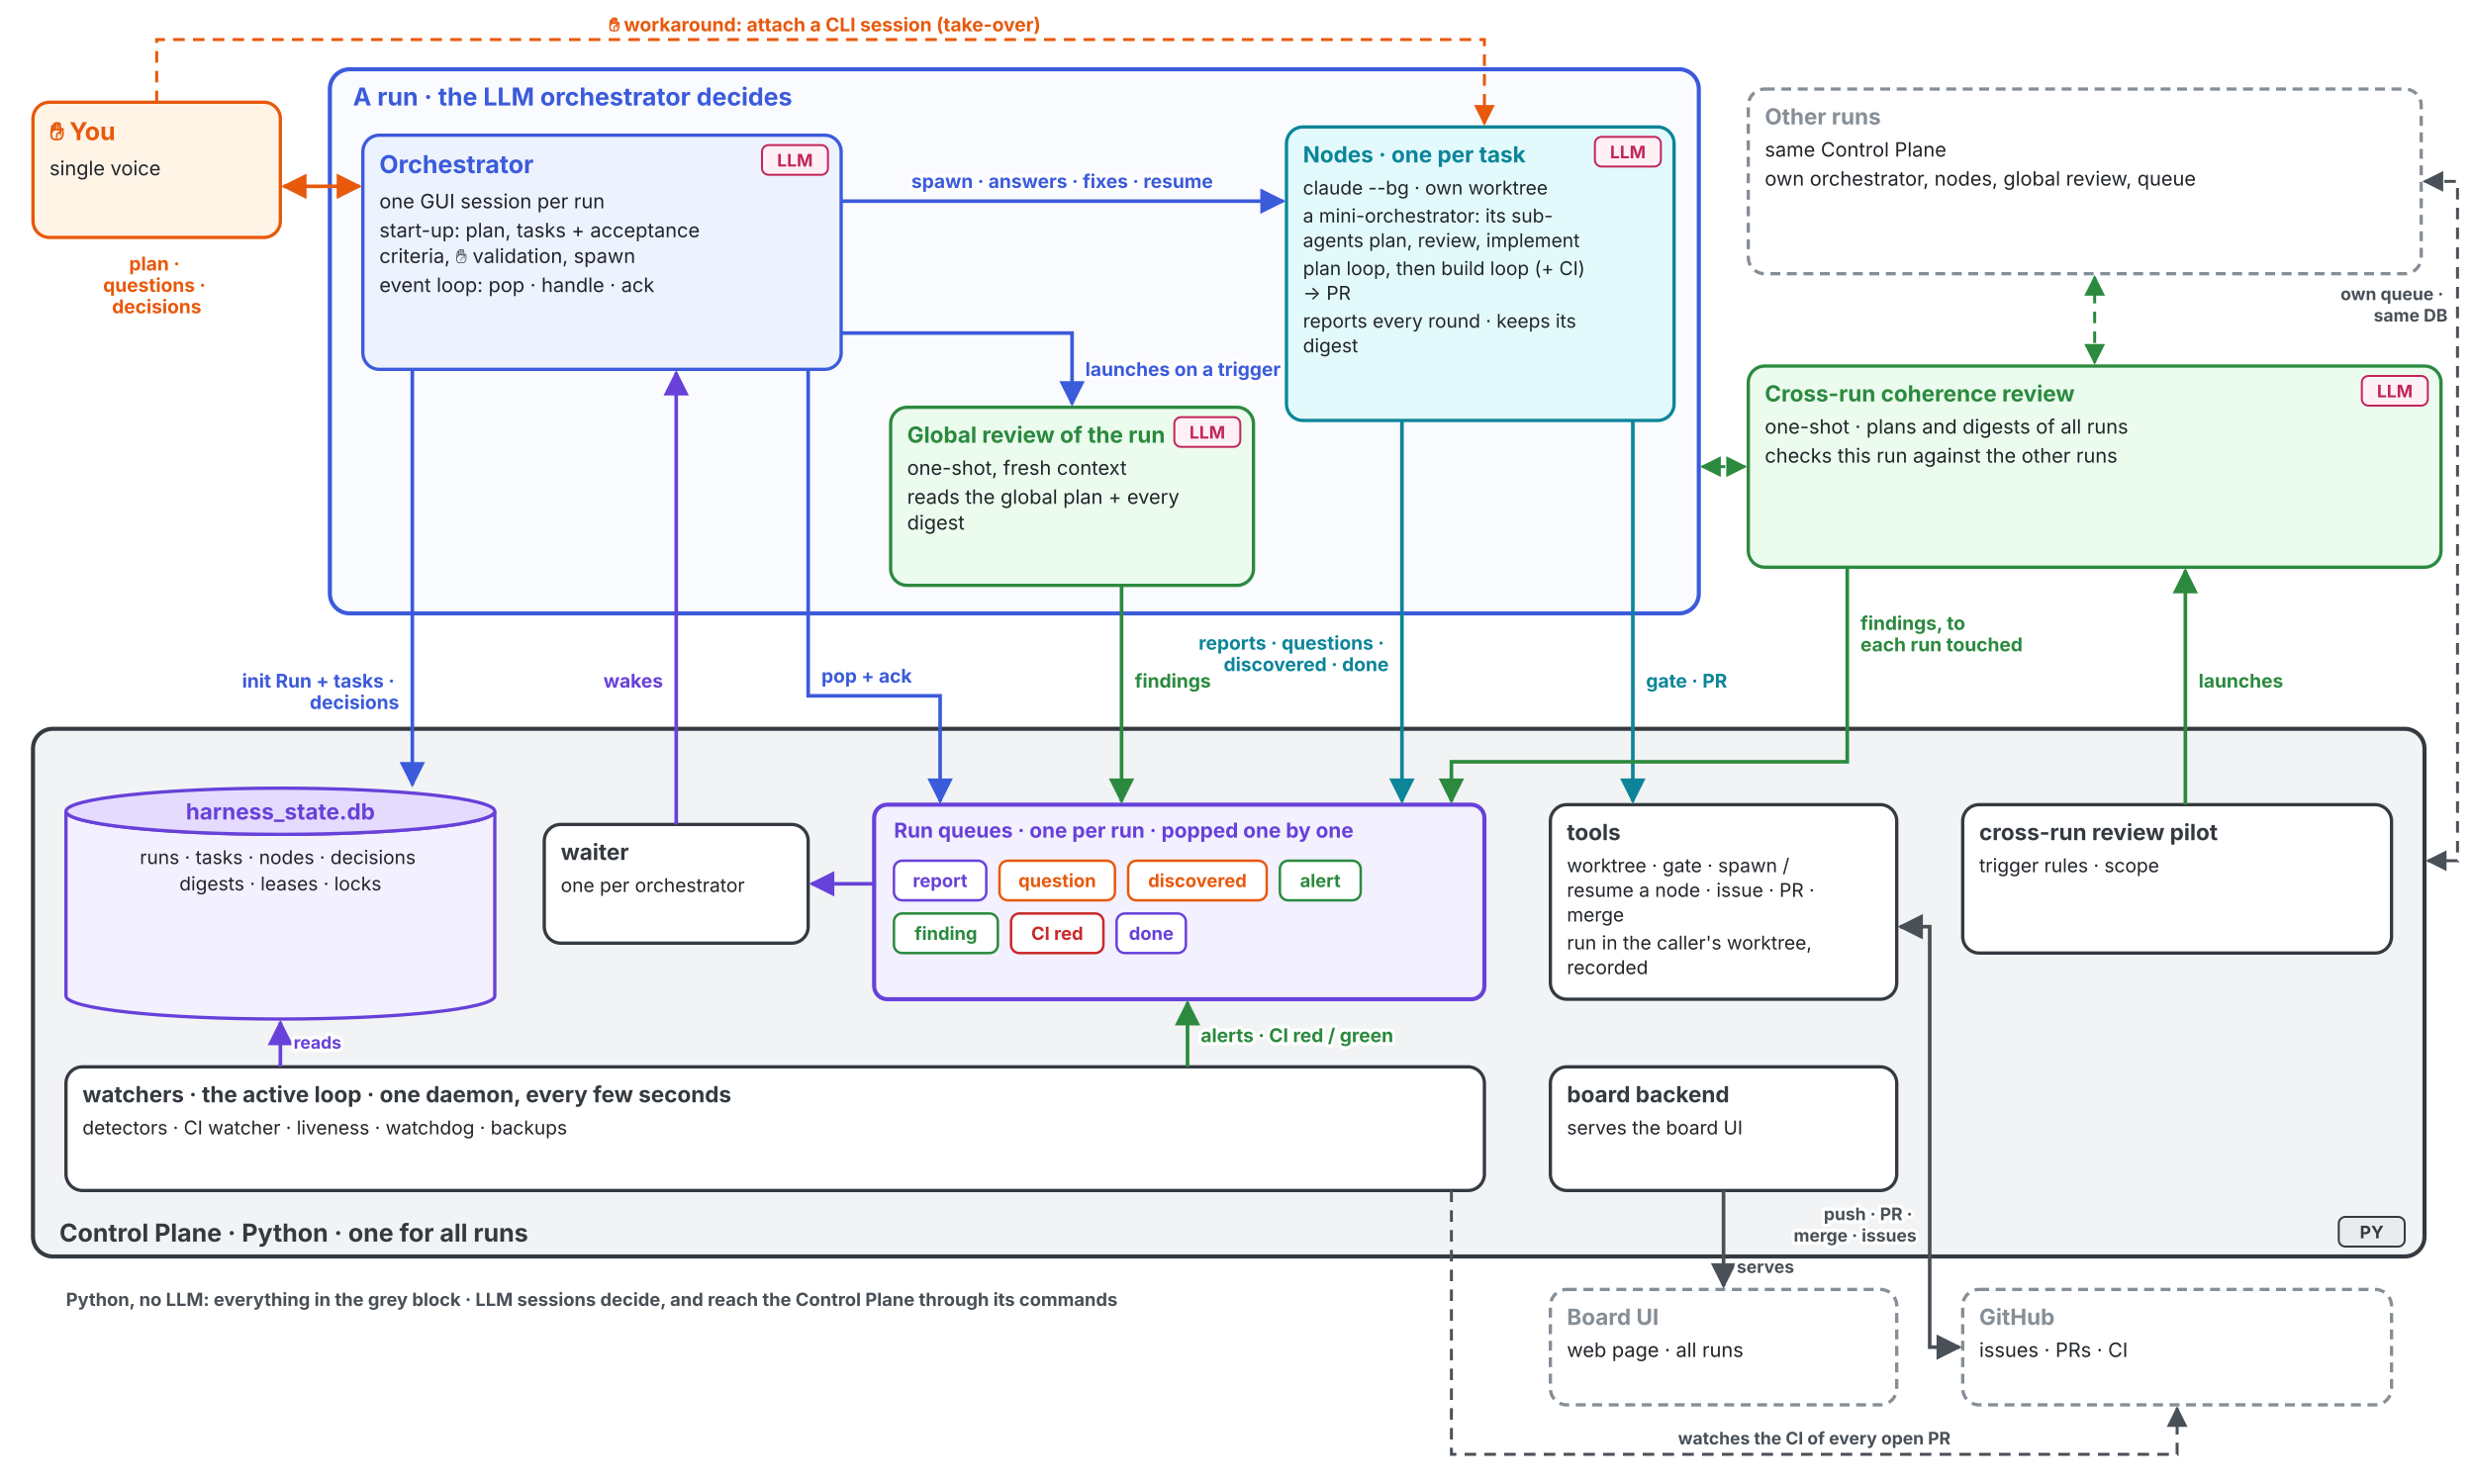
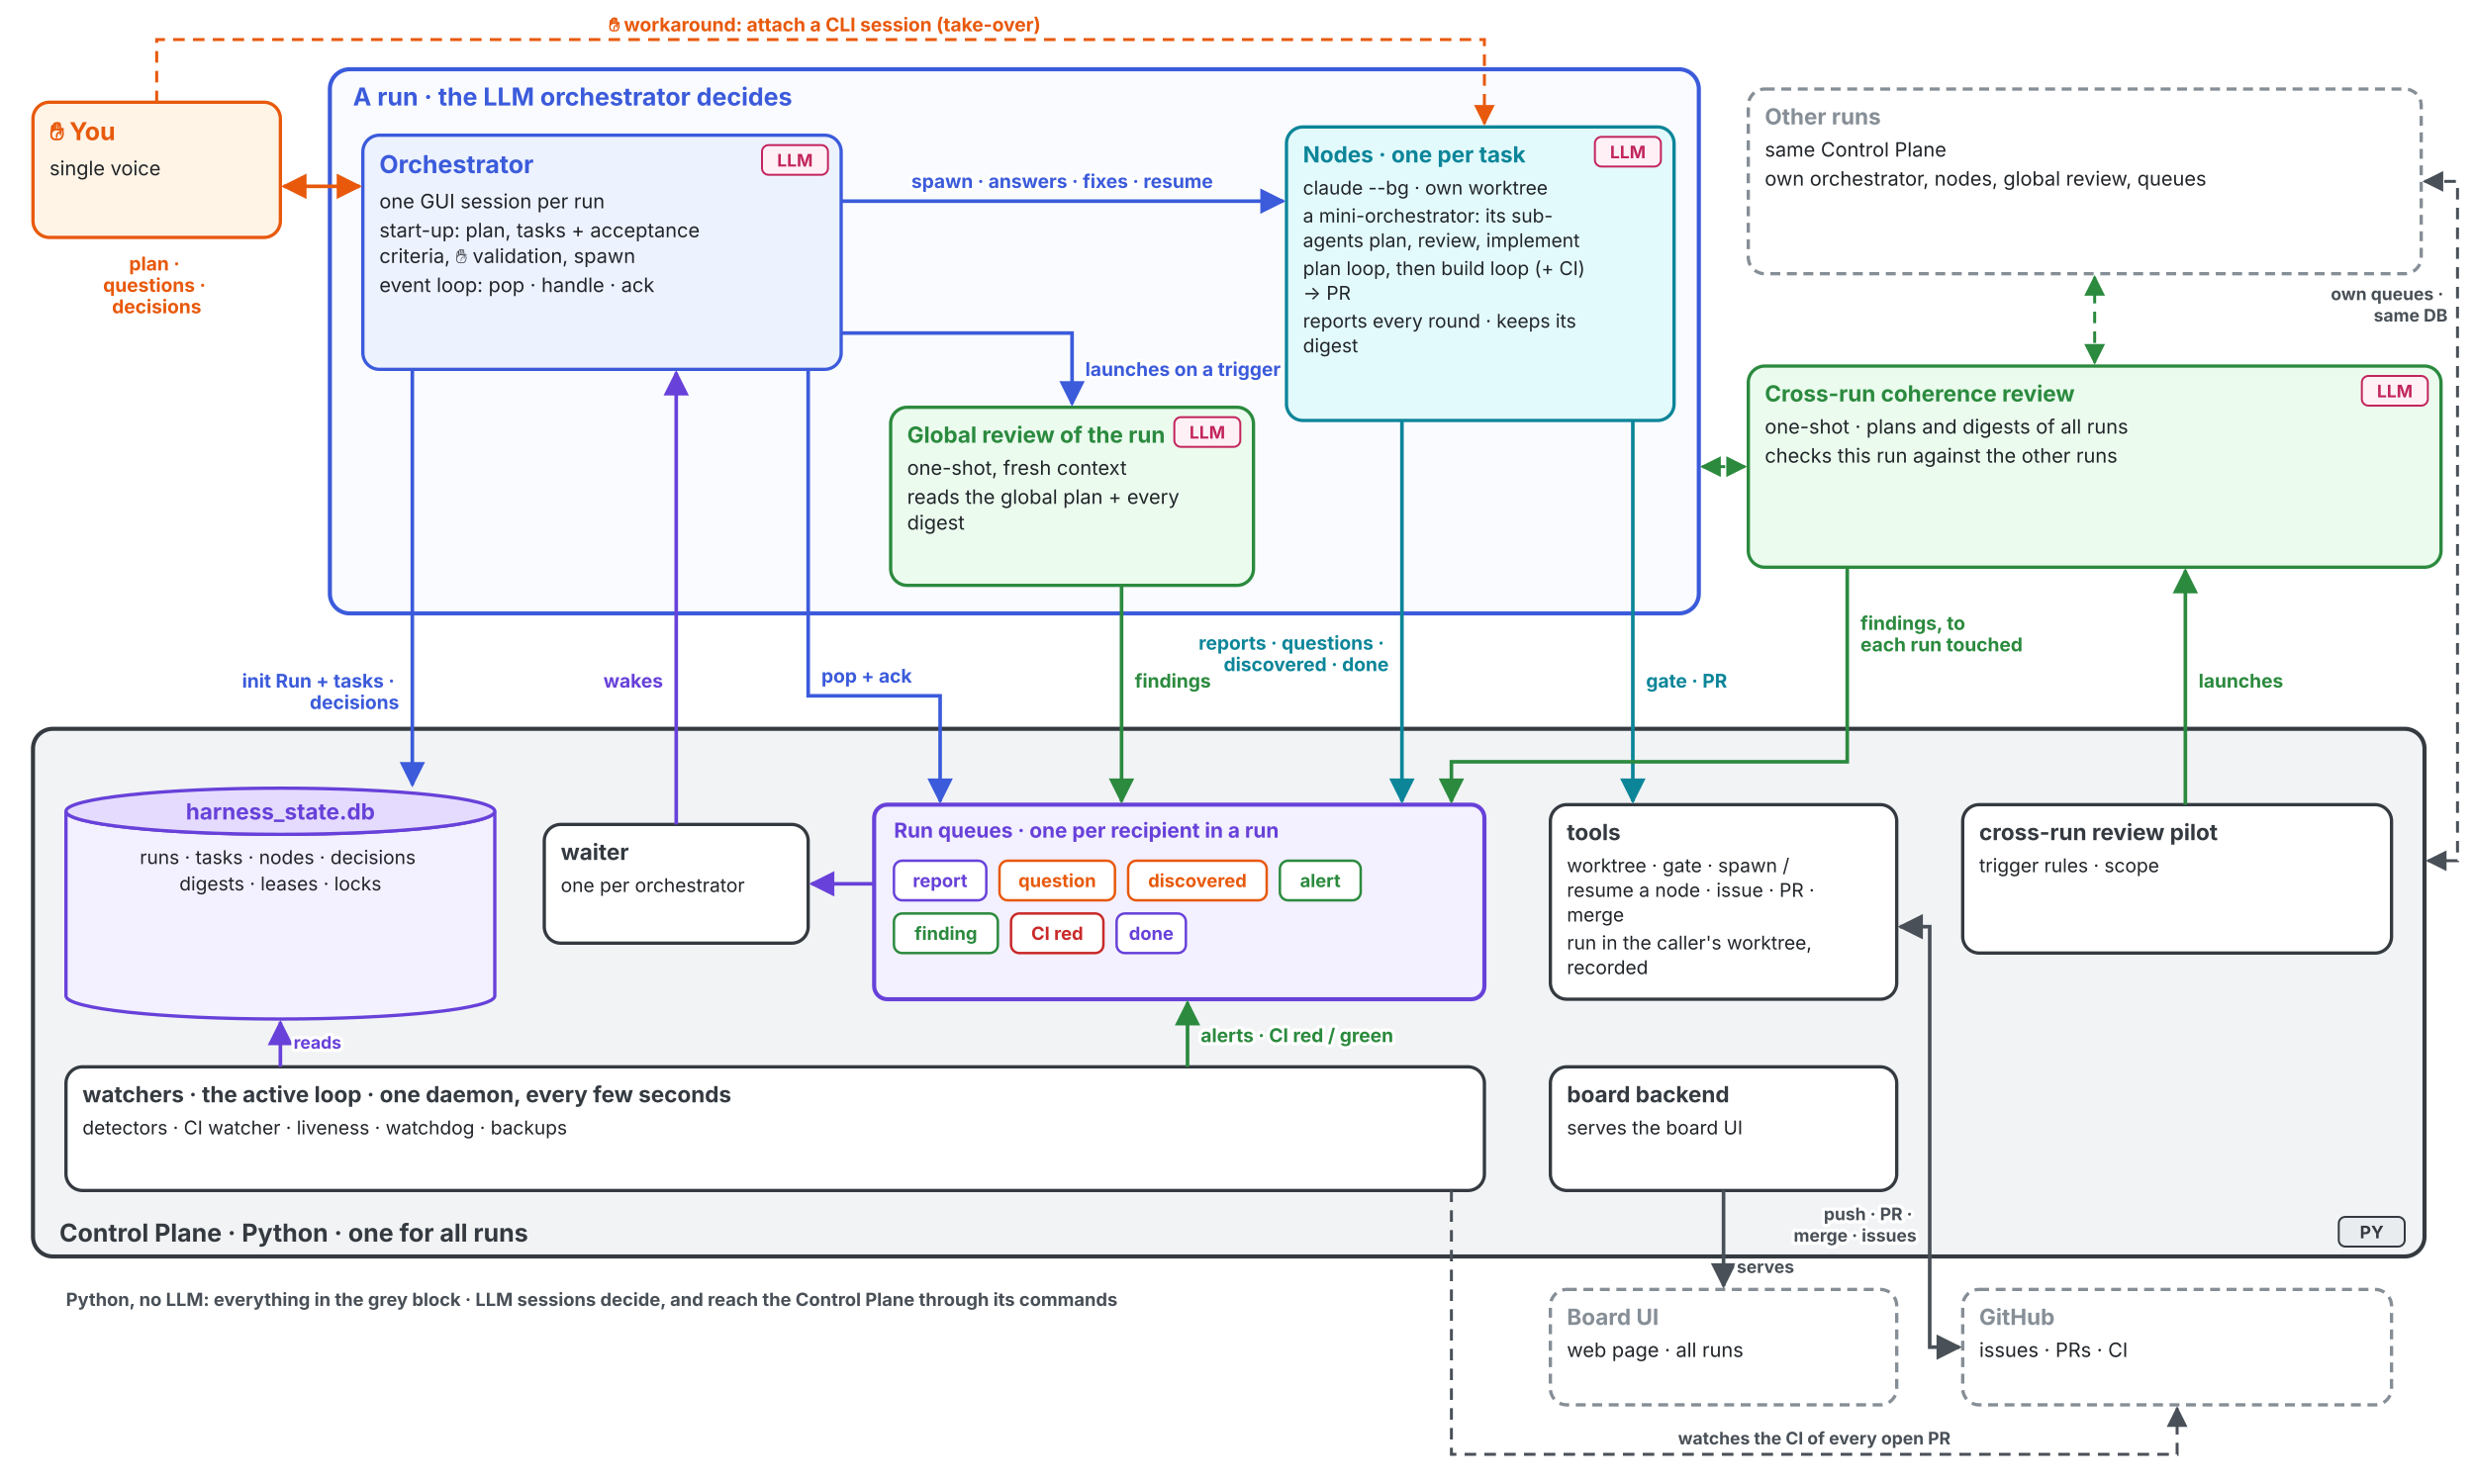
<svg xmlns="http://www.w3.org/2000/svg" viewBox="0 -22 1500 900" width="1500" height="900" font-family="Inter, -apple-system, Segoe UI, Helvetica, Arial, sans-serif">
  <defs>
    <marker id="arrow-0C8599" viewBox="0 0 10 10" refX="9" refY="5" markerWidth="7" markerHeight="7" orient="auto-start-reverse">
      <path d="M0,0 L10,5 L0,10 z" fill="#0C8599" />
    </marker>
    <marker id="arrow-2B8A3E" viewBox="0 0 10 10" refX="9" refY="5" markerWidth="7" markerHeight="7" orient="auto-start-reverse">
      <path d="M0,0 L10,5 L0,10 z" fill="#2B8A3E" />
    </marker>
    <marker id="arrow-3B5BDB" viewBox="0 0 10 10" refX="9" refY="5" markerWidth="7" markerHeight="7" orient="auto-start-reverse">
      <path d="M0,0 L10,5 L0,10 z" fill="#3B5BDB" />
    </marker>
    <marker id="arrow-495057" viewBox="0 0 10 10" refX="9" refY="5" markerWidth="7" markerHeight="7" orient="auto-start-reverse">
      <path d="M0,0 L10,5 L0,10 z" fill="#495057" />
    </marker>
    <marker id="arrow-6741D9" viewBox="0 0 10 10" refX="9" refY="5" markerWidth="7" markerHeight="7" orient="auto-start-reverse">
      <path d="M0,0 L10,5 L0,10 z" fill="#6741D9" />
    </marker>
    <marker id="arrow-E8590C" viewBox="0 0 10 10" refX="9" refY="5" markerWidth="7" markerHeight="7" orient="auto-start-reverse">
      <path d="M0,0 L10,5 L0,10 z" fill="#E8590C" />
    </marker>
  </defs>
  <rect x="0" y="-22" width="1500" height="900" fill="#fff" />
  <rect x="200" y="20" width="830" height="330" rx="12" fill="#FAFBFF" stroke="#3B5BDB" stroke-width="2.5" />
  <text x="214" y="42" font-size="15" fill="#3B5BDB" text-anchor="start" font-weight="bold">
    <tspan x="214" dy="0">A run · the LLM orchestrator decides</tspan>
  </text>
  <rect x="20" y="420" width="1450" height="320" rx="12" fill="#F1F3F5" stroke="#343A40" stroke-width="2.5" />
  <text x="36" y="731" font-size="15" fill="#343A40" text-anchor="start" font-weight="bold">
    <tspan x="36" dy="0">Control Plane · Python · one for all runs</tspan>
  </text>
  <rect x="1418" y="716" width="40" height="18" rx="4" fill="#E9ECEF" stroke="#343A40" stroke-width="1.2" />
  <text x="1438" y="729" font-size="10.5" fill="#343A40" text-anchor="middle" font-weight="bold">
    <tspan x="1438" dy="0">PY</tspan>
  </text>
  <rect x="20" y="40" width="150" height="82" rx="10" fill="#FFF4E6" stroke="#E8590C" stroke-width="2" />
  <text x="30" y="63" font-size="15" fill="#E8590C" text-anchor="start" font-weight="bold">
    <tspan x="30" dy="0">✋ You</tspan>
  </text>
  <text x="30" y="84.3" font-size="12" fill="#212529" text-anchor="start" font-weight="normal">
    <tspan x="30" dy="0">single voice</tspan>
  </text>
  <rect x="220" y="60" width="290" height="142" rx="10" fill="#EDF2FF" stroke="#3B5BDB" stroke-width="2" />
  <text x="230" y="83" font-size="15" fill="#3B5BDB" text-anchor="start" font-weight="bold">
    <tspan x="230" dy="0">Orchestrator</tspan>
  </text>
  <text x="230" y="104.3" font-size="12" fill="#212529" text-anchor="start" font-weight="normal">
    <tspan x="230" dy="0">one GUI session per run</tspan>
  </text>
  <text x="230" y="121.9" font-size="12" fill="#212529" text-anchor="start" font-weight="normal">
    <tspan x="230" dy="0">start-up: plan, tasks + acceptance</tspan>
  </text>
  <text x="230" y="137.5" font-size="12" fill="#212529" text-anchor="start" font-weight="normal">
    <tspan x="230" dy="0">criteria, ✋ validation, spawn</tspan>
  </text>
  <text x="230" y="155.1" font-size="12" fill="#212529" text-anchor="start" font-weight="normal">
    <tspan x="230" dy="0">event loop: pop · handle · ack</tspan>
  </text>
  <rect x="462" y="66" width="40" height="18" rx="4" fill="#FFF0F6" stroke="#C2255C" stroke-width="1.2" />
  <text x="482" y="79" font-size="10.5" fill="#C2255C" text-anchor="middle" font-weight="bold">
    <tspan x="482" dy="0">LLM</tspan>
  </text>
  <rect x="540" y="225" width="220" height="108" rx="10" fill="#EBFBEE" stroke="#2B8A3E" stroke-width="2" />
  <text x="550" y="246.5" font-size="13.5" fill="#2B8A3E" text-anchor="start" font-weight="bold">
    <tspan x="550" dy="0">Global review of the run</tspan>
  </text>
  <text x="550" y="265.97" font-size="12" fill="#212529" text-anchor="start" font-weight="normal">
    <tspan x="550" dy="0">one-shot, fresh context</tspan>
  </text>
  <text x="550" y="283.57" font-size="12" fill="#212529" text-anchor="start" font-weight="normal">
    <tspan x="550" dy="0">reads the global plan + every</tspan>
  </text>
  <text x="550" y="299.17" font-size="12" fill="#212529" text-anchor="start" font-weight="normal">
    <tspan x="550" dy="0">digest</tspan>
  </text>
  <rect x="712" y="231" width="40" height="18" rx="4" fill="#FFF0F6" stroke="#C2255C" stroke-width="1.2" />
  <text x="732" y="244" font-size="10.5" fill="#C2255C" text-anchor="middle" font-weight="bold">
    <tspan x="732" dy="0">LLM</tspan>
  </text>
  <rect x="780" y="55" width="235" height="178" rx="10" fill="#E3FAFC" stroke="#0C8599" stroke-width="2" />
  <text x="790" y="76.5" font-size="13.5" fill="#0C8599" text-anchor="start" font-weight="bold">
    <tspan x="790" dy="0">Nodes · one per task</tspan>
  </text>
  <text x="790" y="95.97" font-size="11.5" fill="#212529" text-anchor="start" font-weight="normal">
    <tspan x="790" dy="0">claude --bg · own worktree</tspan>
  </text>
  <text x="790" y="112.92" font-size="11.5" fill="#212529" text-anchor="start" font-weight="normal">
    <tspan x="790" dy="0">a mini-orchestrator: its sub-</tspan>
  </text>
  <text x="790" y="127.87" font-size="11.5" fill="#212529" text-anchor="start" font-weight="normal">
    <tspan x="790" dy="0">agents plan, review, implement</tspan>
  </text>
  <text x="790" y="144.82" font-size="11.5" fill="#212529" text-anchor="start" font-weight="normal">
    <tspan x="790" dy="0">plan loop, then build loop (+ CI)</tspan>
  </text>
  <text x="790" y="159.77" font-size="11.5" fill="#212529" text-anchor="start" font-weight="normal">
    <tspan x="790" dy="0">→ PR</tspan>
  </text>
  <text x="790" y="176.72" font-size="11.5" fill="#212529" text-anchor="start" font-weight="normal">
    <tspan x="790" dy="0">reports every round · keeps its</tspan>
  </text>
  <text x="790" y="191.67" font-size="11.5" fill="#212529" text-anchor="start" font-weight="normal">
    <tspan x="790" dy="0">digest</tspan>
  </text>
  <rect x="967" y="61" width="40" height="18" rx="4" fill="#FFF0F6" stroke="#C2255C" stroke-width="1.2" />
  <text x="987" y="74" font-size="10.5" fill="#C2255C" text-anchor="middle" font-weight="bold">
    <tspan x="987" dy="0">LLM</tspan>
  </text>
  <rect x="1060" y="32" width="408" height="112" rx="10" fill="#FFFFFF" stroke="#868E96" stroke-width="2" stroke-dasharray="6 4" />
  <text x="1070" y="53.5" font-size="13.5" fill="#868E96" text-anchor="start" font-weight="bold">
    <tspan x="1070" dy="0">Other runs</tspan>
  </text>
  <text x="1070" y="72.97" font-size="12" fill="#212529" text-anchor="start" font-weight="normal">
    <tspan x="1070" dy="0">same Control Plane</tspan>
  </text>
  <text x="1070" y="90.57" font-size="12" fill="#212529" text-anchor="start" font-weight="normal">
-     <tspan x="1070" dy="0">own orchestrator, nodes, global review, queue</tspan>
+     <tspan x="1070" dy="0">own orchestrator, nodes, global review, queues</tspan>
  </text>
  <rect x="1060" y="200" width="420" height="122" rx="10" fill="#EBFBEE" stroke="#2B8A3E" stroke-width="2" />
  <text x="1070" y="221.5" font-size="13.5" fill="#2B8A3E" text-anchor="start" font-weight="bold">
    <tspan x="1070" dy="0">Cross-run coherence review</tspan>
  </text>
  <text x="1070" y="240.97" font-size="12" fill="#212529" text-anchor="start" font-weight="normal">
    <tspan x="1070" dy="0">one-shot · plans and digests of all runs</tspan>
  </text>
  <text x="1070" y="258.57" font-size="12" fill="#212529" text-anchor="start" font-weight="normal">
    <tspan x="1070" dy="0">checks this run against the other runs</tspan>
  </text>
  <rect x="1432" y="206" width="40" height="18" rx="4" fill="#FFF0F6" stroke="#C2255C" stroke-width="1.2" />
  <text x="1452" y="219" font-size="10.5" fill="#C2255C" text-anchor="middle" font-weight="bold">
    <tspan x="1452" dy="0">LLM</tspan>
  </text>
  <path d="M40,470 a130,14 0 0 0 260,0 v112 a130,14 0 0 1 -260,0 z" fill="#F3F0FF" stroke="#6741D9" stroke-width="2" />
  <ellipse cx="170" cy="470" rx="130" ry="14" fill="#E5DBFF" stroke="#6741D9" stroke-width="2" />
  <text x="170" y="475" font-size="13.5" fill="#6741D9" text-anchor="middle" font-weight="bold">
    <tspan x="170" dy="0">harness_state.db</tspan>
  </text>
  <text x="170" y="502" font-size="11.5" fill="#212529" text-anchor="middle" font-weight="normal">
    <tspan x="170" dy="0">runs · tasks · nodes · decisions</tspan>
    <tspan x="170" dy="16">digests · leases · locks</tspan>
  </text>
  <rect x="330" y="478" width="160" height="72" rx="10" fill="#FFFFFF" stroke="#343A40" stroke-width="2" />
  <text x="340" y="499.5" font-size="13.5" fill="#343A40" text-anchor="start" font-weight="bold">
    <tspan x="340" dy="0">waiter</tspan>
  </text>
  <text x="340" y="518.97" font-size="11.5" fill="#212529" text-anchor="start" font-weight="normal">
    <tspan x="340" dy="0">one per orchestrator</tspan>
  </text>
  <rect x="530" y="466" width="370" height="118" rx="8" fill="#F3F0FF" stroke="#6741D9" stroke-width="2.5" />
  <text x="542" y="486" font-size="12.5" fill="#6741D9" text-anchor="start" font-weight="bold">
-     <tspan x="542" dy="0">Run queues · one per run · popped one by one</tspan>
+     <tspan x="542" dy="0">Run queues · one per recipient in a run</tspan>
  </text>
  <rect x="542" y="500" width="56" height="24" rx="5" fill="#fff" stroke="#6741D9" stroke-width="1.5" />
  <text x="570" y="516" font-size="11" fill="#6741D9" text-anchor="middle" font-weight="bold">
    <tspan x="570" dy="0">report</tspan>
  </text>
  <rect x="606" y="500" width="70" height="24" rx="5" fill="#fff" stroke="#E8590C" stroke-width="1.5" />
  <text x="641" y="516" font-size="11" fill="#E8590C" text-anchor="middle" font-weight="bold">
    <tspan x="641" dy="0">question</tspan>
  </text>
  <rect x="684" y="500" width="84" height="24" rx="5" fill="#fff" stroke="#E8590C" stroke-width="1.5" />
  <text x="726" y="516" font-size="11" fill="#E8590C" text-anchor="middle" font-weight="bold">
    <tspan x="726" dy="0">discovered</tspan>
  </text>
  <rect x="776" y="500" width="49" height="24" rx="5" fill="#fff" stroke="#2B8A3E" stroke-width="1.5" />
  <text x="800.5" y="516" font-size="11" fill="#2B8A3E" text-anchor="middle" font-weight="bold">
    <tspan x="800.5" dy="0">alert</tspan>
  </text>
  <rect x="542" y="532" width="63" height="24" rx="5" fill="#fff" stroke="#2B8A3E" stroke-width="1.5" />
  <text x="573.5" y="548" font-size="11" fill="#2B8A3E" text-anchor="middle" font-weight="bold">
    <tspan x="573.5" dy="0">finding</tspan>
  </text>
  <rect x="613" y="532" width="56" height="24" rx="5" fill="#fff" stroke="#C92A2A" stroke-width="1.5" />
  <text x="641" y="548" font-size="11" fill="#C92A2A" text-anchor="middle" font-weight="bold">
    <tspan x="641" dy="0">CI red</tspan>
  </text>
  <rect x="677" y="532" width="42" height="24" rx="5" fill="#fff" stroke="#6741D9" stroke-width="1.5" />
  <text x="698" y="548" font-size="11" fill="#6741D9" text-anchor="middle" font-weight="bold">
    <tspan x="698" dy="0">done</tspan>
  </text>
  <rect x="940" y="466" width="210" height="118" rx="10" fill="#FFFFFF" stroke="#343A40" stroke-width="2" />
  <text x="950" y="487.5" font-size="13.5" fill="#343A40" text-anchor="start" font-weight="bold">
    <tspan x="950" dy="0">tools</tspan>
  </text>
  <text x="950" y="506.97" font-size="11.5" fill="#212529" text-anchor="start" font-weight="normal">
    <tspan x="950" dy="0">worktree · gate · spawn /</tspan>
  </text>
  <text x="950" y="521.92" font-size="11.5" fill="#212529" text-anchor="start" font-weight="normal">
    <tspan x="950" dy="0">resume a node · issue · PR ·</tspan>
  </text>
  <text x="950" y="536.87" font-size="11.5" fill="#212529" text-anchor="start" font-weight="normal">
    <tspan x="950" dy="0">merge</tspan>
  </text>
  <text x="950" y="553.82" font-size="11.5" fill="#212529" text-anchor="start" font-weight="normal">
    <tspan x="950" dy="0">run in the caller's worktree,</tspan>
  </text>
  <text x="950" y="568.77" font-size="11.5" fill="#212529" text-anchor="start" font-weight="normal">
    <tspan x="950" dy="0">recorded</tspan>
  </text>
  <rect x="1190" y="466" width="260" height="90" rx="10" fill="#FFFFFF" stroke="#343A40" stroke-width="2" />
  <text x="1200" y="487.5" font-size="13.5" fill="#343A40" text-anchor="start" font-weight="bold">
    <tspan x="1200" dy="0">cross-run review pilot</tspan>
  </text>
  <text x="1200" y="506.97" font-size="11.5" fill="#212529" text-anchor="start" font-weight="normal">
    <tspan x="1200" dy="0">trigger rules · scope</tspan>
  </text>
  <rect x="40" y="625" width="860" height="75" rx="10" fill="#FFFFFF" stroke="#343A40" stroke-width="2" />
  <text x="50" y="646.5" font-size="13.5" fill="#343A40" text-anchor="start" font-weight="bold">
    <tspan x="50" dy="0">watchers · the active loop · one daemon, every few seconds</tspan>
  </text>
  <text x="50" y="665.97" font-size="11.5" fill="#212529" text-anchor="start" font-weight="normal">
    <tspan x="50" dy="0">detectors · CI watcher · liveness · watchdog · backups</tspan>
  </text>
  <rect x="940" y="625" width="210" height="75" rx="10" fill="#FFFFFF" stroke="#343A40" stroke-width="2" />
  <text x="950" y="646.5" font-size="13.5" fill="#343A40" text-anchor="start" font-weight="bold">
    <tspan x="950" dy="0">board backend</tspan>
  </text>
  <text x="950" y="665.97" font-size="11.5" fill="#212529" text-anchor="start" font-weight="normal">
    <tspan x="950" dy="0">serves the board UI</tspan>
  </text>
  <rect x="940" y="760" width="210" height="70" rx="10" fill="#FFFFFF" stroke="#868E96" stroke-width="2" stroke-dasharray="6 4" />
  <text x="950" y="781.5" font-size="13.5" fill="#868E96" text-anchor="start" font-weight="bold">
    <tspan x="950" dy="0">Board UI</tspan>
  </text>
  <text x="950" y="800.97" font-size="12" fill="#212529" text-anchor="start" font-weight="normal">
    <tspan x="950" dy="0">web page · all runs</tspan>
  </text>
  <rect x="1190" y="760" width="260" height="70" rx="10" fill="#FFFFFF" stroke="#868E96" stroke-width="2" stroke-dasharray="6 4" />
  <text x="1200" y="781.5" font-size="13.5" fill="#868E96" text-anchor="start" font-weight="bold">
    <tspan x="1200" dy="0">GitHub</tspan>
  </text>
  <text x="1200" y="800.97" font-size="12" fill="#212529" text-anchor="start" font-weight="normal">
    <tspan x="1200" dy="0">issues · PRs · CI</tspan>
  </text>
  <path d="M172,91 L218,91" fill="none" stroke="#E8590C" stroke-width="2.2" marker-end="url(#arrow-E8590C)" marker-start="url(#arrow-E8590C)" />
  <text x="95" y="142" font-size="11.5" fill="#E8590C" text-anchor="middle" font-weight="bold" stroke="#fff" stroke-width="4" paint-order="stroke" stroke-linejoin="round">
    <tspan x="95" dy="0">plan ·</tspan>
    <tspan x="95" dy="13">questions ·</tspan>
    <tspan x="95" dy="13">decisions</tspan>
  </text>
  <path d="M95,40 L95,2 L900,2 L900,53" fill="none" stroke="#E8590C" stroke-width="1.8" stroke-dasharray="7 5" marker-end="url(#arrow-E8590C)" />
  <text x="500" y="-3" font-size="11.5" fill="#E8590C" text-anchor="middle" font-weight="bold" stroke="#fff" stroke-width="4" paint-order="stroke" stroke-linejoin="round">
    <tspan x="500" dy="0">✋ workaround: attach a CLI session (take-over)</tspan>
  </text>
  <path d="M510,100 L778,100" fill="none" stroke="#3B5BDB" stroke-width="2.2" marker-end="url(#arrow-3B5BDB)" />
  <text x="644" y="92" font-size="11.5" fill="#3B5BDB" text-anchor="middle" font-weight="bold" stroke="#fff" stroke-width="4" paint-order="stroke" stroke-linejoin="round">
    <tspan x="644" dy="0">spawn · answers · fixes · resume</tspan>
  </text>
  <path d="M510,180 L650,180 L650,223" fill="none" stroke="#3B5BDB" stroke-width="2.2" marker-end="url(#arrow-3B5BDB)" />
  <text x="658" y="206" font-size="11.5" fill="#3B5BDB" text-anchor="start" font-weight="bold" stroke="#fff" stroke-width="4" paint-order="stroke" stroke-linejoin="round">
    <tspan x="658" dy="0">launches on a trigger</tspan>
  </text>
  <path d="M250,202 L250,454" fill="none" stroke="#3B5BDB" stroke-width="2.2" marker-end="url(#arrow-3B5BDB)" />
  <text x="242" y="395" font-size="11.5" fill="#3B5BDB" text-anchor="end" font-weight="bold" stroke="#fff" stroke-width="4" paint-order="stroke" stroke-linejoin="round">
    <tspan x="242" dy="0">init Run + tasks ·</tspan>
    <tspan x="242" dy="13">decisions</tspan>
  </text>
  <path d="M490,202 L490,400 L570,400 L570,464" fill="none" stroke="#3B5BDB" stroke-width="2.2" marker-end="url(#arrow-3B5BDB)" />
  <text x="498" y="392" font-size="11.5" fill="#3B5BDB" text-anchor="start" font-weight="bold" stroke="#fff" stroke-width="4" paint-order="stroke" stroke-linejoin="round">
    <tspan x="498" dy="0">pop + ack</tspan>
  </text>
  <path d="M410,478 L410,204" fill="none" stroke="#6741D9" stroke-width="2.2" marker-end="url(#arrow-6741D9)" />
  <text x="402" y="395" font-size="11.5" fill="#6741D9" text-anchor="end" font-weight="bold" stroke="#fff" stroke-width="4" paint-order="stroke" stroke-linejoin="round">
    <tspan x="402" dy="0">wakes</tspan>
  </text>
  <path d="M530,514 L492,514" fill="none" stroke="#6741D9" stroke-width="2.2" marker-end="url(#arrow-6741D9)" />
  <path d="M850,233 L850,464" fill="none" stroke="#0C8599" stroke-width="2.2" marker-end="url(#arrow-0C8599)" />
  <text x="842" y="372" font-size="11.5" fill="#0C8599" text-anchor="end" font-weight="bold" stroke="#fff" stroke-width="4" paint-order="stroke" stroke-linejoin="round">
    <tspan x="842" dy="0">reports · questions ·</tspan>
    <tspan x="842" dy="13">discovered · done</tspan>
  </text>
  <path d="M990,233 L990,464" fill="none" stroke="#0C8599" stroke-width="2.2" marker-end="url(#arrow-0C8599)" />
  <text x="998" y="395" font-size="11.5" fill="#0C8599" text-anchor="start" font-weight="bold" stroke="#fff" stroke-width="4" paint-order="stroke" stroke-linejoin="round">
    <tspan x="998" dy="0">gate · PR</tspan>
  </text>
  <path d="M680,333 L680,464" fill="none" stroke="#2B8A3E" stroke-width="2.2" marker-end="url(#arrow-2B8A3E)" />
  <text x="688" y="395" font-size="11.5" fill="#2B8A3E" text-anchor="start" font-weight="bold" stroke="#fff" stroke-width="4" paint-order="stroke" stroke-linejoin="round">
    <tspan x="688" dy="0">findings</tspan>
  </text>
  <path d="M1325,466 L1325,324" fill="none" stroke="#2B8A3E" stroke-width="2.2" marker-end="url(#arrow-2B8A3E)" />
  <text x="1333" y="395" font-size="11.5" fill="#2B8A3E" text-anchor="start" font-weight="bold" stroke="#fff" stroke-width="4" paint-order="stroke" stroke-linejoin="round">
    <tspan x="1333" dy="0">launches</tspan>
  </text>
  <path d="M1120,322 L1120,440 L880,440 L880,464" fill="none" stroke="#2B8A3E" stroke-width="2.2" marker-end="url(#arrow-2B8A3E)" />
  <text x="1128" y="360" font-size="11.5" fill="#2B8A3E" text-anchor="start" font-weight="bold" stroke="#fff" stroke-width="4" paint-order="stroke" stroke-linejoin="round">
    <tspan x="1128" dy="0">findings, to</tspan>
    <tspan x="1128" dy="13">each run touched</tspan>
  </text>
  <path d="M1058,261 L1032,261" fill="none" stroke="#2B8A3E" stroke-width="1.8" stroke-dasharray="7 5" marker-end="url(#arrow-2B8A3E)" marker-start="url(#arrow-2B8A3E)" />
  <path d="M1270,198 L1270,146" fill="none" stroke="#2B8A3E" stroke-width="1.8" stroke-dasharray="7 5" marker-end="url(#arrow-2B8A3E)" marker-start="url(#arrow-2B8A3E)" />
  <path d="M1470,88 L1490,88 L1490,500 L1472,500" fill="none" stroke="#495057" stroke-width="1.8" stroke-dasharray="7 5" marker-end="url(#arrow-495057)" marker-start="url(#arrow-495057)" />
  <text x="1484" y="160" font-size="10.5" fill="#495057" text-anchor="end" font-weight="bold" stroke="#fff" stroke-width="4" paint-order="stroke" stroke-linejoin="round">
-     <tspan x="1484" dy="0">own queue ·</tspan>
+     <tspan x="1484" dy="0">own queues ·</tspan>
    <tspan x="1484" dy="13">same DB</tspan>
  </text>
  <path d="M170,625 L170,598" fill="none" stroke="#6741D9" stroke-width="2.2" marker-end="url(#arrow-6741D9)" />
  <text x="178" y="614" font-size="10.5" fill="#6741D9" text-anchor="start" font-weight="bold" stroke="#fff" stroke-width="4" paint-order="stroke" stroke-linejoin="round">
    <tspan x="178" dy="0">reads</tspan>
  </text>
  <path d="M720,625 L720,586" fill="none" stroke="#2B8A3E" stroke-width="2.2" marker-end="url(#arrow-2B8A3E)" />
  <text x="728" y="610" font-size="11.5" fill="#2B8A3E" text-anchor="start" font-weight="bold" stroke="#fff" stroke-width="4" paint-order="stroke" stroke-linejoin="round">
    <tspan x="728" dy="0">alerts · CI red / green</tspan>
  </text>
  <path d="M880,700 L880,860 L1320,860 L1320,832" fill="none" stroke="#495057" stroke-width="1.8" stroke-dasharray="7 5" marker-end="url(#arrow-495057)" />
  <text x="1100" y="854" font-size="10.5" fill="#495057" text-anchor="middle" font-weight="bold" stroke="#fff" stroke-width="4" paint-order="stroke" stroke-linejoin="round">
    <tspan x="1100" dy="0">watches the CI of every open PR</tspan>
  </text>
  <path d="M1152,540 L1170,540 L1170,795 L1188,795" fill="none" stroke="#495057" stroke-width="2.2" marker-end="url(#arrow-495057)" marker-start="url(#arrow-495057)" />
  <text x="1162" y="718" font-size="10.5" fill="#495057" text-anchor="end" font-weight="bold" stroke="#fff" stroke-width="4" paint-order="stroke" stroke-linejoin="round">
    <tspan x="1162" dy="0">push · PR ·</tspan>
    <tspan x="1162" dy="13">merge · issues</tspan>
  </text>
  <path d="M1045,700 L1045,758" fill="none" stroke="#495057" stroke-width="2.2" marker-end="url(#arrow-495057)" />
  <text x="1053" y="750" font-size="10.5" fill="#495057" text-anchor="start" font-weight="bold" stroke="#fff" stroke-width="4" paint-order="stroke" stroke-linejoin="round">
    <tspan x="1053" dy="0">serves</tspan>
  </text>
  <text x="40" y="770" font-size="11" fill="#495057" text-anchor="start" font-weight="bold" stroke="#fff" stroke-width="4" paint-order="stroke" stroke-linejoin="round">
    <tspan x="40" dy="0">Python, no LLM: everything in the grey block · LLM sessions decide, and reach the Control Plane through its commands</tspan>
  </text>
</svg>
